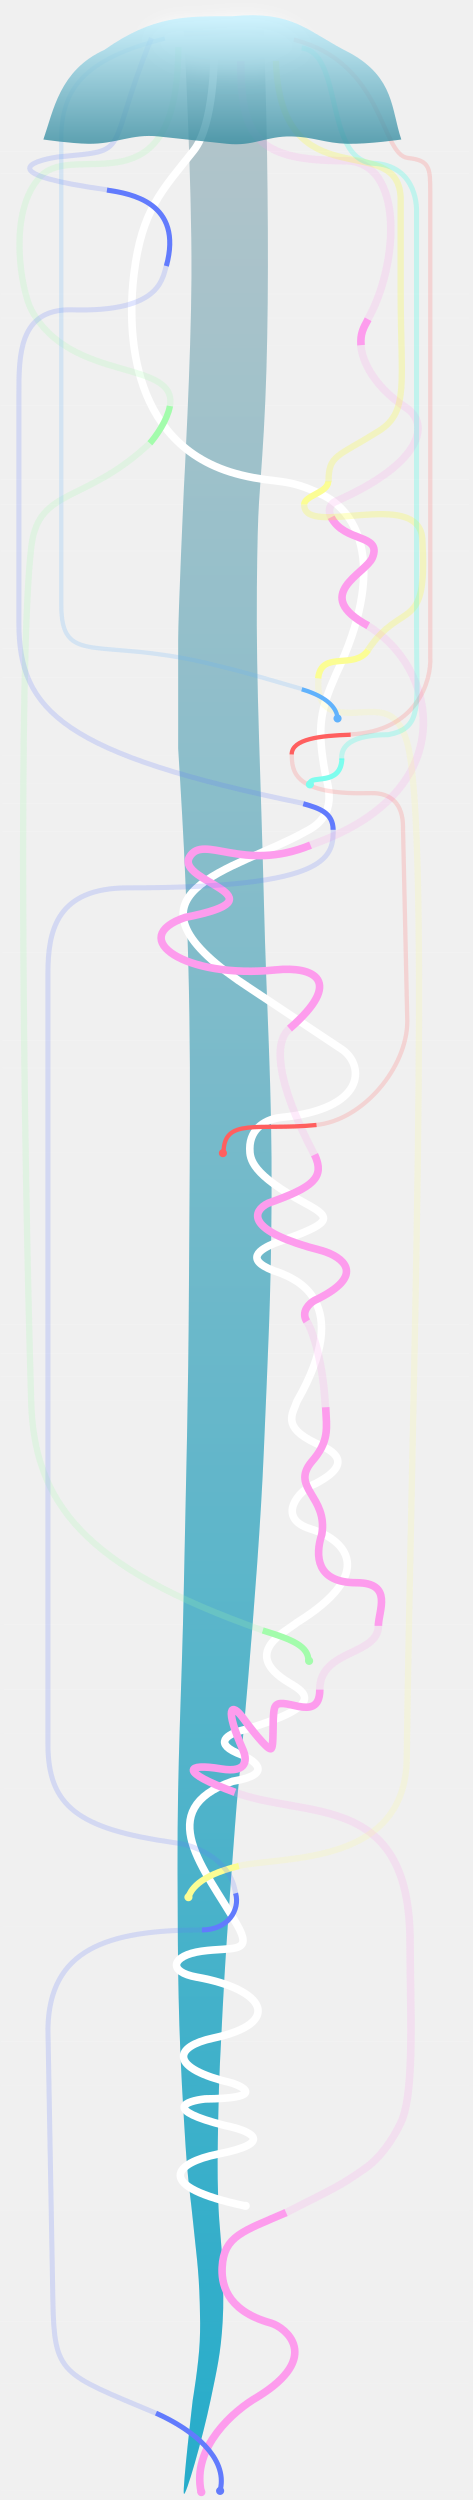
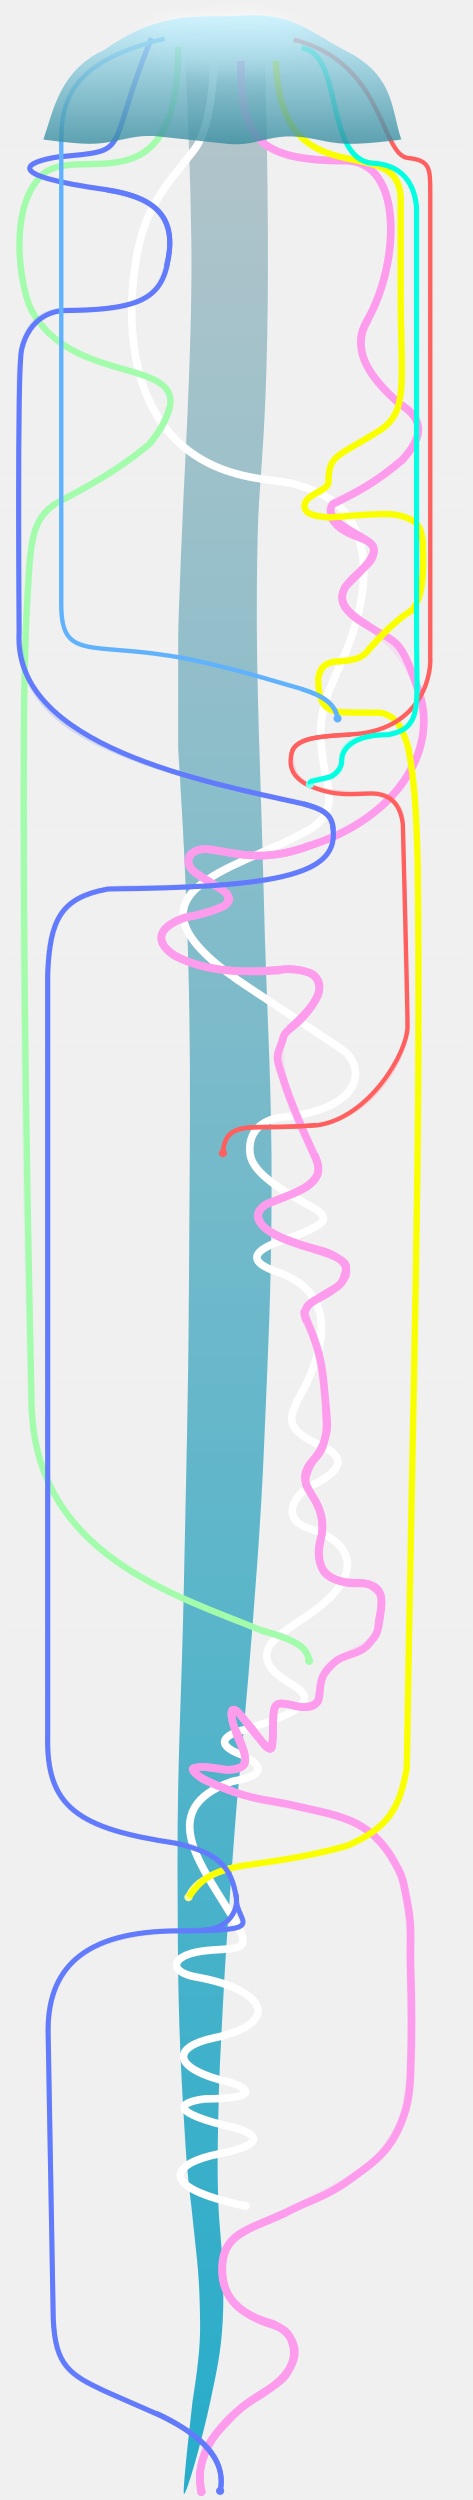
<svg xmlns="http://www.w3.org/2000/svg" width="1863" height="9858" viewBox="0 0 1863 9858" fill="none">
  <g id="medusa">
    <g id="LINEE SCENE">
      <path id="Vector 279" d="M2 596H1850" stroke="white" stroke-opacity="0.2" stroke-width="2" />
      <path id="Vector 296" d="M2 5222H1850" stroke="white" stroke-opacity="0.2" stroke-width="2" />
      <path id="Vector 306" d="M2 5337H1850" stroke="white" stroke-opacity="0.2" stroke-width="2" />
      <path id="Vector 309" d="M2 5428H1850" stroke="white" stroke-opacity="0.2" stroke-width="2" />
      <path id="Vector 312" d="M2 5524H1850" stroke="white" stroke-opacity="0.2" stroke-width="2" />
      <path id="Vector 297" d="M8 3088H1856" stroke="white" stroke-opacity="0.2" stroke-width="2" />
      <path id="Vector 298" d="M8 3169H1856" stroke="white" stroke-opacity="0.2" stroke-width="2" />
      <path id="Vector 300" d="M8 3279H1856" stroke="white" stroke-opacity="0.2" stroke-width="2" />
      <path id="Vector 301" d="M8 3755H1856" stroke="white" stroke-opacity="0.2" stroke-width="2" />
      <path id="Vector 303" d="M8 4103H1856" stroke="white" stroke-opacity="0.2" stroke-width="2" />
      <path id="Vector 305" d="M9 4211H1857" stroke="white" stroke-opacity="0.2" stroke-width="2" />
      <path id="Vector 308" d="M9 4546H1857" stroke="white" stroke-opacity="0.2" stroke-width="2" />
      <path id="Vector 285" d="M3 9822H1851" stroke="white" stroke-opacity="0.2" stroke-width="2" />
      <path id="Vector 288" d="M3 9400H1851" stroke="white" stroke-opacity="0.2" stroke-width="2" />
      <path id="Vector 294" d="M0 9155H1848" stroke="white" stroke-opacity="0.2" stroke-width="2" />
      <path id="Vector 299" d="M0 8718H1848" stroke="white" stroke-opacity="0.2" stroke-width="2" />
      <path id="Vector 302" d="M3 8222H1851" stroke="white" stroke-opacity="0.2" stroke-width="2" />
      <path id="Vector 304" d="M3 8050H1851" stroke="white" stroke-opacity="0.2" stroke-width="2" />
      <path id="Vector 307" d="M12 7598H1860" stroke="white" stroke-opacity="0.2" stroke-width="2" />
      <path id="Vector 310" d="M15 7051H1863" stroke="white" stroke-opacity="0.2" stroke-width="2" />
      <path id="Vector 311" d="M15 6834H1863" stroke="white" stroke-opacity="0.2" stroke-width="2" />
      <path id="Vector 313" d="M15 6663H1863" stroke="white" stroke-opacity="0.2" stroke-width="2" />
      <path id="Vector 314" d="M15 6405H1863" stroke="white" stroke-opacity="0.2" stroke-width="2" />
      <path id="Vector 281" d="M2 685H1850" stroke="white" stroke-opacity="0.2" stroke-width="2" />
      <path id="Vector 282" d="M2 1159H1850" stroke="white" stroke-opacity="0.2" stroke-width="2" />
      <path id="Vector 283" d="M2 1254H1850" stroke="white" stroke-opacity="0.2" stroke-width="2" />
      <path id="Vector 284" d="M2 1361H1850" stroke="white" stroke-opacity="0.2" stroke-width="2" />
      <path id="Vector 286" d="M2 1598H1850" stroke="white" stroke-opacity="0.2" stroke-width="2" />
      <path id="Vector 287" d="M2 1890H1850" stroke="white" stroke-opacity="0.2" stroke-width="2" />
      <path id="Vector 289" d="M2 1990H1850" stroke="white" stroke-opacity="0.2" stroke-width="2" />
      <path id="Vector 290" d="M2 2173H1850" stroke="white" stroke-opacity="0.2" stroke-width="2" />
      <path id="Vector 291" d="M9 2477H1857" stroke="white" stroke-opacity="0.2" stroke-width="2" />
      <path id="Vector 292" d="M9 2558H1857" stroke="white" stroke-opacity="0.2" stroke-width="2" />
      <path id="Vector 293" d="M8 2671H1856" stroke="white" stroke-opacity="0.2" stroke-width="2" />
      <path id="Vector 295" d="M8 2978H1856" stroke="white" stroke-opacity="0.2" stroke-width="2" />
      <path id="Vector 280" d="M2 596H1850" stroke="white" stroke-opacity="0.2" stroke-width="2" />
    </g>
-     <g id="BEN">
+     <g id="MAIN">
      <g id="Vector 80">
        <path d="M755.034 1088.31C756.86 709.399 725.055 120 725.055 120H1040.34C1040.34 120 1050.02 405.396 1052.83 588.572C1059.49 1021.39 1057.83 1395.84 1040.34 1697.14C1022.85 1998.44 1016.36 1944.42 1012.86 2321.56C1009.36 2698.7 1028.83 3067.57 1040.34 3545.46C1051.51 4008.89 1073.19 4267.96 1070.82 4731.95C1068.84 5118.98 1056.49 5335.44 1040.34 5721.04C1017.55 6265.33 933.414 7114.29 933.414 7114.29C933.414 7114.29 893.868 7605.46 877.951 7922.6C869.496 8091.07 863.376 8185.53 860.463 8354.81C858.3 8480.51 856.224 8551.42 860.463 8676.89C864.132 8785.48 875.071 8844.56 877.951 8953.25C880.045 9032.25 882.485 9077.29 877.951 9155.85C870.723 9281.08 854.484 9347.54 830.483 9463.38C798.533 9617.59 731.55 9848.84 725.055 9833.25C718.559 9817.67 760.031 9463.38 760.031 9463.38C760.031 9463.38 783.22 9325.74 787.512 9233.77C790.168 9176.88 789.258 9142.98 787.801 9088.72L787.512 9077.93C784.074 8948.38 772.746 8877.67 760.031 8750.65C752.854 8678.96 746.595 8639.75 740.045 8567.8C732.525 8485.2 730.245 8438.18 725.055 8354.81C701.918 7983.15 701.267 7767.11 700.162 7400.61L700.072 7370.91C698.734 6933.47 716.436 6689.04 725.055 6251.95C734.118 5792.35 742.539 5534.77 745.041 5074.81C748.725 4397.88 758.053 4015.3 725.055 3341.82C717.565 3188.96 702.57 2951.17 702.57 2951.17V2525.2C702.57 2418.18 725.055 1925.72 725.055 1925.72C725.055 1925.72 753.455 1416.23 755.034 1088.31Z" fill="url(#paint0_linear_615_419)" fill-opacity="0.8" />
        <path d="M755.034 1088.31C756.86 709.399 725.055 120 725.055 120H1040.34C1040.34 120 1050.02 405.396 1052.83 588.572C1059.49 1021.39 1057.83 1395.84 1040.34 1697.14C1022.85 1998.44 1016.36 1944.42 1012.86 2321.56C1009.36 2698.7 1028.83 3067.57 1040.34 3545.46C1051.51 4008.89 1073.19 4267.96 1070.82 4731.95C1068.84 5118.98 1056.49 5335.44 1040.34 5721.04C1017.55 6265.33 933.414 7114.29 933.414 7114.29C933.414 7114.29 893.868 7605.46 877.951 7922.6C869.496 8091.07 863.376 8185.53 860.463 8354.81C858.3 8480.51 856.224 8551.42 860.463 8676.89C864.132 8785.48 875.071 8844.56 877.951 8953.25C880.045 9032.25 882.485 9077.29 877.951 9155.85C870.723 9281.08 854.484 9347.54 830.483 9463.38C798.533 9617.59 731.55 9848.84 725.055 9833.25C718.559 9817.67 760.031 9463.38 760.031 9463.38C760.031 9463.38 783.22 9325.74 787.512 9233.77C790.168 9176.88 789.258 9142.98 787.801 9088.72L787.512 9077.93C784.074 8948.38 772.746 8877.67 760.031 8750.65C752.854 8678.96 746.595 8639.75 740.045 8567.8C732.525 8485.2 730.245 8438.18 725.055 8354.81C701.918 7983.15 701.267 7767.11 700.162 7400.61L700.072 7370.91C698.734 6933.47 716.436 6689.04 725.055 6251.95C734.118 5792.35 742.539 5534.77 745.041 5074.81C748.725 4397.88 758.053 4015.3 725.055 3341.82C717.565 3188.96 702.57 2951.17 702.57 2951.17V2525.2C702.57 2418.18 725.055 1925.72 725.055 1925.72C725.055 1925.72 753.455 1416.23 755.034 1088.31Z" fill="black" fill-opacity="0.2" />
      </g>
    </g>
    <g id="Vector 317" filter="url(#filter0_f_615_419)">
      <path d="M590.57 135.244C636.989 85.982 713.953 82.551 746.633 86.993C809.056 82.836 880.02 76.377 907.699 73.667C972.926 63.006 1045.92 78.109 1074.27 86.993C1136.69 97.654 1167.97 130.343 1175.81 145.355C1245.43 192.044 1192.81 229.144 1157.8 241.858C1120.18 251.049 1074.43 276.63 1056.26 288.271C979.428 304.08 843.174 294.858 784.65 288.271C697.816 272.096 648.094 242.93 634.088 230.37C574.464 198.386 580.233 153.626 590.57 135.244Z" fill="white" />
    </g>
-     <g id="BEN_2">
+     <g id="TIM">
      <circle id="Ellipse 28" cx="969" cy="8698" r="16" fill="white" />
-       <path id="tentacolobianco" d="M845 180C845 223.5 845 490.5 764 593C637.387 753.22 558.872 828 528 1082.5C508.632 1242.16 481 1758 950.5 1873C1099 1909.37 1126 1881.11 1271 1951C1416 2020.89 1525 2239.5 1325.5 2657.5C1263 2799 1249.1 2865.4 1281.5 3045C1290.34 3094 1340 3213 1206 3278.5C934.001 3433 395.999 3516.5 992 3901L1351.5 4140C1437.5 4203 1445.5 4373.3 1107.5 4406.5C1054.5 4411.71 985 4445.66 985 4529C985 4571.5 991.5 4630.5 1206 4746C1315.5 4804.96 1311 4823 1081 4903C1033 4923.5 943.501 4968.5 1107.5 5020.5C1159.67 5043.5 1399 5128.5 1171 5525.5C1155.33 5573.33 1107.5 5626 1245.5 5691C1284.5 5709.37 1419.5 5758 1245.5 5849.5C1174.67 5875.67 1087.5 5987 1225 6029C1362.5 6071 1489 6201 1171 6398C1130.67 6432 943.201 6517.5 1140 6635.5C1202.5 6672.97 1293 6723 965.5 6820C913 6832 833.2 6867.2 934 6912C1000.5 6937.33 1090.2 6995.2 917 7024C596 7136 808.5 7370.5 934 7588C1002.38 7706.5 917 7676.5 794.5 7694C676.62 7710.84 657 7775.35 777 7796.5C1046.5 7844 1119.4 7977.7 841 8036.5C684 8069.66 661.4 8154.9 917 8214.5C973.834 8234.33 1031.7 8274.5 808.5 8276.5C731.667 8285.17 639.9 8318.3 887.5 8381.5C977.834 8399.33 1098.7 8446.8 859.5 8494C688.5 8527.74 598.6 8620.5 967 8698.5" stroke="white" stroke-width="30" />
    </g>
+     <path id="tentacolobianco" d="M845 180C845 223.5 845 490.5 764 593C637.387 753.22 558.872 828 528 1082.5C508.632 1242.16 481 1758 950.5 1873C1099 1909.37 1126 1881.11 1271 1951C1416 2020.89 1525 2239.5 1325.5 2657.5C1263 2799 1249.1 2865.4 1281.5 3045C1290.34 3094 1340 3213 1206 3278.5C934.001 3433 395.999 3516.5 992 3901L1351.5 4140C1437.5 4203 1445.5 4373.3 1107.5 4406.5C1054.5 4411.71 985 4445.66 985 4529C985 4571.5 991.5 4630.5 1206 4746C1315.5 4804.96 1311 4823 1081 4903C1033 4923.5 943.501 4968.5 1107.5 5020.5C1159.67 5043.5 1399 5128.5 1171 5525.5C1155.33 5573.33 1107.5 5626 1245.5 5691C1284.5 5709.37 1419.5 5758 1245.5 5849.5C1174.67 5875.67 1087.5 5987 1225 6029C1362.5 6071 1489 6201 1171 6398C1130.67 6432 943.201 6517.5 1140 6635.5C1202.5 6672.97 1293 6723 965.5 6820C913 6832 833.2 6867.2 934 6912C1000.5 6937.33 1090.2 6995.2 917 7024C596 7136 808.5 7370.5 934 7588C1002.38 7706.5 917 7676.5 794.5 7694C676.62 7710.84 657 7775.35 777 7796.5C1046.5 7844 1119.4 7977.7 841 8036.5C684 8069.66 661.4 8154.9 917 8214.5C973.834 8234.33 1031.7 8274.5 808.5 8276.5C731.667 8285.17 639.9 8318.3 887.5 8381.5C977.834 8399.33 1098.7 8446.8 859.5 8494C688.5 8527.74 598.6 8620.5 967 8698.5" stroke="white" stroke-width="30" />
    <g id="EMILY">
      <path id="Vector 241" d="M1208.5 5208.5C1233.83 5245 1276 5380.5 1283 5551" stroke="#FD9CED" stroke-opacity="0.2" stroke-width="30" />
      <path id="Vector 238" d="M1423 1354.5C1422 1399.5 1456.5 1513.3 1602.5 1608.5C1692.5 1667.17 1674.4 1823.2 1322 1978C1307.67 1984 1285.3 2006.8 1310.5 2050" stroke="#FD9CED" stroke-opacity="0.2" stroke-width="30" />
      <path id="Vector 240" d="M1147.5 4052C1081.83 4096.17 1077.5 4246.5 1241.5 4557" stroke="#FD9CED" stroke-opacity="0.2" stroke-width="30" />
      <path id="Vector 237" d="M949.5 240C949.5 539.5 1008.5 633.5 1359.49 633.5C1595.95 633.5 1574.5 1044 1448 1263.5" stroke="#FD9CED" stroke-opacity="0.2" stroke-width="30" />
      <path id="Vector 242" d="M1260.84 6663.2C1260.84 6497.43 1504.65 6531.49 1491.84 6399.7" stroke="#FD9CED" stroke-opacity="0.2" stroke-width="30" />
      <path id="Vector 239" d="M1441.5 2462.5C1723.5 2621.5 1840 3126.5 1213.5 3336" stroke="#FD9CED" stroke-opacity="0.2" stroke-width="30" />
      <path id="Vector 243" d="M922.5 7066.5C1216.5 7175 1617 7061.5 1617 7660.5C1617 7897.5 1635.8 8227.4 1587 8355C1571.5 8394.17 1517.5 8497 1438.5 8551.5C1338 8620.83 1335.5 8619.5 1122.5 8727.5" stroke="#FD9CED" stroke-opacity="0.2" stroke-width="30" />
      <path id="Vector 215" d="M1423.61 1361C1420.1 1316.5 1432.11 1294.5 1451.61 1259" stroke="#FD9CED" stroke-width="30" />
      <path id="Vector 218" d="M1306 2039.5C1357.81 2140.94 1507 2103.63 1468.82 2198.39C1443 2262.5 1222.64 2344.75 1452 2467.5" stroke="#FD9CED" stroke-width="30" />
      <path id="Vector 223" d="M1224.5 3332.5C956.494 3443 802.057 3286.53 747.496 3379C688.496 3479 1141.49 3537 729.996 3617.5C494.496 3698 729.994 3861.64 1086.99 3824.5C1238.62 3808.72 1359.5 3867 1141.49 4056" stroke="#FD9CED" stroke-width="30" />
      <path id="Vector 225" d="M1240.3 4553C1283 4644 1234.9 4681.7 1057.3 4744.5C997.8 4773.67 957.2 4852 1270.8 4932C1349.13 4955.33 1452.7 5027.2 1240.3 5128C1219.97 5139.5 1185.4 5172.1 1209.8 5210.5" stroke="#FD9CED" stroke-width="30" />
      <path id="Vector 226" d="M1284.23 5549C1288 5631 1300.53 5682.98 1227.5 5765.5C1145 5867.5 1293.5 5901 1269 6050C1241.5 6135.5 1246.84 6241 1405.5 6241C1552.5 6241 1492 6353 1492 6411" stroke="#FD9CED" stroke-width="30" />
      <path id="Vector 228" d="M1261 6662.5C1261 6806.5 1100.1 6671.5 1082.5 6735.5C1071.5 6775.5 1082.7 6894 1067.5 6896C1052.3 6898 984.165 6810.33 958.998 6775.5C911.675 6710 883.398 6731.2 958.998 6902C971.331 6930.83 983.501 6994 871 6975C731.999 6951.52 702.9 6985.9 926.5 7067.5" stroke="#FD9CED" stroke-width="30" />
      <path id="Vector 231" d="M1128 8724.5C959.004 8798.5 882.004 8816 876.003 8941C873.438 8994.42 883.003 9109.3 1069 9160.5C1125.17 9177.67 1273.5 9293.5 1015 9452C924.668 9503.17 753.901 9649.9 793.501 9827.5" stroke="#FD9CED" stroke-width="30" />
      <circle id="Ellipse 27" cx="794" cy="9827" r="16" fill="#FD9CED" />
    </g>
-     <g id="BEN_3">
+     <path id="true-emily" d="M949.503 240C949.503 539.5 1008.5 633.5 1359.5 633.5C1595.95 633.5 1574.5 1044 1448 1263.5C1371.09 1402.06 1492 1514 1572.5 1590.5C1691.9 1661.9 1654 1738 1586.5 1813.5C1486.65 1896.08 1426.09 1933.18 1312.5 1987.5C1265.64 2053.49 1426 2106.5 1462.5 2143.5C1499 2180.5 1441 2234 1360.5 2315C1332 2375.27 1360.17 2408.83 1452.5 2468.5C1567.37 2543.55 1574 2502.5 1652.5 2730C1731 2957.5 1561 3226.5 1225.5 3333.5C1167.33 3355.13 1088.48 3374.64 1017.5 3374C927.386 3373.19 847.524 3348.5 812.003 3348.5C781.021 3348.5 755.709 3360.11 747.501 3374C738.885 3388.58 745.001 3422 766.003 3438L831.507 3480C831.507 3480 867.418 3500.38 891.007 3522.5C914.595 3544.62 886.007 3572 886.007 3572C825.087 3596.59 790.277 3606.8 728.507 3619C728.507 3619 639.899 3646.35 637.007 3693.5C634.115 3740.65 694.507 3772.5 694.507 3772.5C768.674 3805.39 812.445 3817.71 895.507 3827C976.278 3832.33 1021.14 3832.01 1100.01 3827C1151 3808.5 1230.99 3837.5 1232.5 3841.5C1240.5 3842 1269.69 3885.44 1254.5 3922.5C1226.68 3985.94 1177.31 4030.57 1145.01 4056C1112.7 4081.43 1119.86 4088.72 1110.5 4113C1087.16 4173.52 1086.5 4164 1124.5 4278.5C1162.5 4393 1240 4553.5 1250.5 4582.5C1261 4611.5 1259.5 4643 1216 4675.5C1172.5 4708 1065.5 4737 1040.5 4756C1015.5 4775 1019 4798.5 1019 4798.5C1019 4798.5 1024 4829 1055 4851C1086 4873 1122 4889.5 1186 4910C1250 4930.5 1297 4942 1334.5 4962.5C1372 4983 1365.5 4996 1364.5 5004C1363.5 5012 1352.5 5054.5 1340 5066C1327.5 5077.5 1282 5099.9 1247 5124C1212 5148.1 1213.5 5143.5 1205.5 5164C1197.5 5184.5 1188.5 5151 1232 5261C1275.5 5371 1274 5438.5 1285.5 5547.5C1297 5656.5 1285.5 5642 1278 5685.5C1270.5 5729 1236 5756.5 1232 5763.5C1228 5770.5 1190.5 5830.5 1211.5 5865.5C1232.5 5900.5 1255.27 5928.41 1265 5975C1270.56 6001.62 1272 6021.5 1269.5 6044.5C1267 6067.5 1258 6102.5 1258 6119C1258 6135.5 1261 6182.5 1282.5 6204C1304 6225.5 1331 6233 1359 6240C1387 6247 1434.5 6240 1452 6247C1469.5 6254 1496 6272.5 1502 6295C1508 6317.5 1501 6369 1493.5 6409C1486 6449 1476.61 6454.09 1458 6478C1418.96 6528.15 1355.5 6520 1316 6557.5C1276.5 6595 1266.5 6613.5 1261.5 6663.5C1256.5 6713.5 1255.5 6706.5 1250.5 6712.5C1245.5 6718.5 1222.5 6732 1190 6731C1157.5 6730 1145 6719.5 1111 6717.5C1077 6715.5 1078.5 6755.5 1077.5 6769.5C1076.5 6783.5 1078.23 6896 1066 6896C1053.77 6896 1043 6882 1038 6875.5C1033 6869 993.379 6812.06 959 6776.5C945.274 6762.3 936.5 6744 922.5 6741.5C917.094 6740.53 912.157 6748.28 912.5 6760C913.045 6778.63 921.5 6805 921.5 6805C921.5 6805 959 6883 965 6919.5C971 6956 961.747 6958 959 6962.5C956.253 6967 928.5 6976.5 903 6979C877.5 6981.5 818.5 6964.39 786 6968C753.5 6971.61 759 6974.5 760 6979C761 6983.5 785 7008.5 807.5 7019.5C830 7030.5 879.157 7051.08 926.5 7067.5C1019.3 7099.69 1080.65 7099.9 1176 7123.5C1258.7 7143.97 1309.5 7149.5 1382.5 7180C1455.5 7210.5 1512.63 7265.13 1558.5 7348.5C1589.43 7404.72 1587.5 7404.5 1607 7505.5C1626.5 7606.5 1616.09 7659.32 1619 7758C1623.76 7919.41 1624.5 8011 1619 8171.5C1615.92 8261.33 1606.36 8319.33 1570.5 8396.5C1524.5 8495.5 1457.7 8537.56 1382.5 8592.5C1286 8663 1226.78 8672.96 1127 8724.5C1043.82 8767.46 960 8784.5 914 8834.5C877.916 8873.72 874.418 8920 877.5 8966C883.743 9059.17 935.619 9110.59 1029 9151C1081 9173.5 1128.5 9174.5 1147 9224C1165.36 9273.12 1162.5 9304 1132.5 9357.5C1102.5 9411 990.016 9447.51 918 9526C866.959 9581.63 829 9610.5 804.5 9682.5C785.483 9738.39 783.735 9776.09 797.5 9833.5" stroke="#FD9CED" stroke-width="30" />
+     <g id="BEN">
      <path id="Vector 258" d="M597.501 1741C341 1988 153 1919 124.001 2152C69.856 2587.04 92 4495.33 123 5528.5C134.852 5923.5 327.202 6180.2 1036 6429" stroke="#A3FCAC" stroke-opacity="0.2" stroke-width="25" />
      <path id="Vector 257" d="M703 185C703 847.5 299.003 554.5 162.502 693C26.001 831.5 84 1147.5 123.5 1221.5C279.457 1513.67 707.501 1412.5 669.501 1605.5" stroke="#A3FCAC" stroke-opacity="0.2" stroke-width="25" />
      <path id="Vector 216" d="M590.957 1747.79C613.126 1722.7 659.963 1658.21 669.954 1601" stroke="#A3FCAC" stroke-width="25" />
      <path id="Vector 279_2" d="M1036 6429.2C1156.85 6466.2 1216.35 6492.2 1216.35 6549.7" stroke="#A3FCAC" stroke-width="25" />
      <circle id="Ellipse 30" cx="1218.84" cy="6549.2" r="16" fill="#A3FCAC" />
    </g>
+     <path id="true-ben" d="M703 185C703 847.5 299.003 554.5 162.502 693C26.001 831.5 84 1147.5 123.5 1221.5C279.457 1513.67 707.501 1412.5 669.501 1605.5C650.167 1665.9 631.892 1697.25 590.5 1750C463.394 1855.22 339 1922.5 216 1988C142.112 2040.47 127.436 2101.17 116 2226.5C99.952 2468.19 97.7 2577.71 95 2768C88.17 3866.21 112.5 4933.5 124.5 5534.5C136.5 6135.5 694.5 6289.5 1036.5 6431.5C1182.27 6471.34 1207.59 6497.98 1220 6548" stroke="#A3FCAC" stroke-width="25" />
    <g id="DEN">
      <path id="Vector 260" d="M1451.5 2562.5C1587 2358.5 1687.5 2507.5 1665.5 2127C1653.48 1919.06 1199.5 2123.5 1199.5 1990.5" stroke="#FAFF00" stroke-opacity="0.2" stroke-width="25" />
      <path id="Vector 259" d="M938.5 7358C1124.67 7318.33 1604 7358 1604 6926C1619.83 5654 1704.4 3247.95 1604 2923.5C1563 2791 1499 2805 1387 2811C1339.67 2808.5 1243 2817.5 1256 2672.5" stroke="#FBFD94" stroke-opacity="0.2" stroke-width="25" />
      <path id="Vector 280_2" d="M1294.2 1899C1294.2 1942 1199.2 1954.5 1199.2 1990" stroke="#FBFD94" stroke-width="25" />
      <path id="Vector 281_2" d="M1254.5 2675C1267 2561 1397.5 2644.5 1452 2563" stroke="#FBFD94" stroke-width="25" />
      <path id="Vector 282_2" d="M742.998 7480.44C751.001 7457.82 776.996 7397.58 941.997 7358.08" stroke="#FBFD94" stroke-width="25" />
      <path id="Vector 261" d="M1295.5 1901C1295.5 1792 1327.84 1803.86 1494.5 1699C1614.5 1623.5 1580 1507 1580 1156.5V960.5V789.5C1580 499.5 1105.5 806 1088 240" stroke="#FAFF00" stroke-opacity="0.2" stroke-width="25" />
      <circle id="Ellipse 254" cx="743" cy="7481" r="16" fill="#FBFD94" />
    </g>
+     <path id="true-den" d="M1088 240C1105.5 806 1580 499.5 1580 789.5V960.5V1156.5C1580 1507 1614.5 1623.5 1494.5 1699C1327.84 1803.86 1295.5 1792 1295.5 1901C1294 1935.5 1209 1945 1201 1991.5C1193 2038 1281.5 2036.5 1298 2040.5C1503.89 2023.63 1536.73 2024.99 1568 2031C1655.52 2051.66 1659.54 2082.44 1667.5 2137C1672.69 2305.22 1660.69 2355.23 1626 2405.5C1553.8 2445 1452.5 2564 1452.5 2564C1428.17 2593.86 1401.87 2605.38 1315 2609.5C1274.27 2619.51 1263.56 2636.42 1254.5 2676C1257.2 2772.25 1278.04 2796.49 1336.5 2807.5C1378.57 2810.07 1421.3 2810.32 1502 2810.5C1562.41 2825.5 1583.01 2861.55 1609.5 2947.5C1634.82 3080.89 1641.2 3188.29 1647 3403C1660.53 4523.51 1628 5464.5 1604 6973C1574.27 7136.97 1528.35 7207.77 1369.5 7278C1212.74 7321.75 1088.5 7337.5 939 7360C836.367 7382.23 793.315 7408.49 744 7481.5" stroke="#FAFF00" stroke-width="25" />
    <g id="EZRA">
      <path id="Vector 318" d="M659.5 1036.5C639.5 1085.5 652.401 1234.7 276.001 1221.5C74.498 1221.5 74.501 1400 74.5 1555.5V2457.5C74.498 2804 248.5 2974 1202.5 3169.5" stroke="#627BFD" stroke-opacity="0.2" stroke-width="20" />
      <path id="Vector 319" d="M1314 3262.5C1314 3375.5 1319.5 3501 505 3501C225.637 3501 189 3665 189 3838.5V6876.5C189 7123 307.4 7212 686.999 7266C760.332 7273.67 911.499 7325.3 929.499 7470.5" stroke="#627BFD" stroke-opacity="0.2" stroke-width="20" />
      <path id="Vector 283_2" d="M421.719 749.449C516.504 763.5 724.004 799 656.004 1049" stroke="#627BFD" stroke-width="20" />
      <path id="Vector 284_2" d="M1196 3169.4C1260 3187 1313.5 3205.5 1313.5 3272" stroke="#627BFD" stroke-width="20" />
      <path id="Vector 285_2" d="M796.556 7610.15C898.505 7610.15 947.503 7531.5 929.007 7465.5" stroke="#627BFD" stroke-width="20" />
      <path id="Vector 286_2" d="M615 9515.5C764 9582 897 9692 869 9816.5" stroke="#627BFD" stroke-width="20" />
      <path id="Vector 320" d="M597 150C408 619 529 590 226.999 619C111.165 636.833 -13.603 688.6 425.997 749" stroke="#627BFD" stroke-opacity="0.2" stroke-width="20" />
      <path id="Vector 272" d="M799.5 7610C415 7610 195.4 7689.3 189 7998.5L208.5 9071.5C214 9365.5 240 9358 615 9516" stroke="#627BFD" stroke-opacity="0.2" stroke-width="20" />
      <circle id="Ellipse 255" cx="868" cy="9822" r="16" fill="#627BFC" />
    </g>
+     <path id="true-ezra" d="M596.998 150C407.998 619 528.998 590 226.997 619C111.163 636.833 -13.605 688.6 425.995 749C632.354 786.593 698.498 864 658.498 1048C626.416 1189.81 522.245 1222.27 243.498 1225C154.542 1235.25 104.499 1299.5 85.498 1376C66.497 1452.5 75.498 2491 75.498 2491C45.5 2944 817 3085 1196 3170C1288.11 3194.76 1311.03 3219.04 1314 3276C1331.18 3456.82 1062.5 3499 425.5 3505.5C238.399 3540.22 197.532 3624.86 188 3840.5V6839.5C180.208 7126.7 307.57 7210.42 691.5 7268C858.484 7307.13 911.219 7354.13 932 7484C929.196 7585.32 1076.5 7614 701.5 7614C326.5 7614 182.866 7764.88 190 8023.5L210 9145.5C218.484 9327.1 273 9363 413 9428.5L631 9524.5C837.295 9624.77 884 9713 869.5 9820.5" stroke="#627BFD" stroke-width="20" />
    <g id="CONNIE">
      <path id="Vector 275" d="M1150.5 2972.5C1150.5 3043.5 1158 3136.17 1463 3127.5C1543 3125.22 1589 3172.5 1589 3259L1606 4027C1606 4208 1431 4419.2 1245 4436" stroke="#FF5F5F" stroke-opacity="0.2" stroke-width="17" />
      <path id="Vector 287_2" d="M1382.72 2897.12C1261.23 2900.8 1150.79 2914.1 1150.16 2974.86" stroke="#FF5F5F" stroke-width="17" />
      <path id="Vector 288_2" d="M1248 4436C1016 4459 881.504 4404.5 881.504 4546" stroke="#FF5F5F" stroke-width="17" />
      <path id="Vector 274" d="M1158.5 156.5C1517.5 246.5 1499.84 611.149 1609 623.001C1696.5 632.501 1696.5 663.501 1696.5 759.001V2270.5V2590.5C1702 2681.33 1645.8 2885.6 1379 2896" stroke="#FF5F5F" stroke-opacity="0.2" stroke-width="17" />
      <circle id="Ellipse 256" cx="879" cy="4547" r="16" fill="#FF5F5F" />
    </g>
+     <path id="true-connie" d="M1158.5 156.5C1517.5 246.5 1499.84 611.149 1609 623.001C1696.5 632.501 1696.5 663.501 1696.5 759.001V2270.5V2590.5C1702 2681.33 1645.8 2885.6 1379 2896C1379 2896 1265.5 2903.5 1227 2912C1188.5 2920.5 1156.5 2939.5 1149.5 2971.5C1142.5 3003.5 1135 3064.5 1231 3103C1327 3141.5 1389.5 3130.58 1457.5 3129C1525.5 3127.42 1577 3157.54 1588.5 3249.5C1588.5 3249.5 1607 3948.5 1607 4048.5C1607 4148.5 1457 4407.5 1250 4437.5C1156.41 4443.45 1103.97 4445.22 1010.5 4445.5C925.385 4444.83 883.5 4470.5 878 4548" stroke="#FF5F5F" stroke-width="17" />
    <g id="GEORGE">
      <path id="Vector 321" d="M1348.12 2990.68C1345.12 3103.18 1222.62 3053.68 1222.62 3089.39" stroke="#7EFDEE" stroke-width="20" />
      <path id="Vector 276" d="M1347.5 2995.5C1344.67 2963.17 1353.5 2897 1531.5 2897C1668.5 2870.5 1642.5 2782.2 1642.5 2519V836C1642.5 836 1653.5 650 1466.5 643.5C1279.5 623 1352.5 207 1189.5 189.5" stroke="#02FFE1" stroke-opacity="0.2" stroke-width="20" />
      <circle id="Ellipse 257" cx="1222" cy="3093" r="16" fill="#7EFDEE" />
    </g>
+     <path id="true-george" d="M1189.5 189.5C1352.5 207 1279.5 623 1466.5 643.5C1653.5 650 1642.5 836 1642.5 836V2519C1642.5 2782.2 1668.5 2870.5 1531.5 2897C1353.5 2897 1347.5 2985.5 1347.5 2995.5C1347.5 3005.5 1349.5 3033 1307.5 3061C1277 3071 1230.5 3080 1227 3081.5C1223.5 3083 1221 3088.5 1222.5 3092" stroke="#02FFE1" stroke-width="20" />
    <g id="HOLLY">
      <path id="Vector 277" d="M1190 2718C1297.5 2749.5 1330.5 2797.5 1330.5 2833.5" stroke="#61B2FC" stroke-width="17" />
      <path id="Vector 278" d="M1194 2718C1035 2672.5 982 2654.17 821.5 2616C377.5 2510.4 241.5 2632 241.5 2381.5V549C241.5 356 324 233.2 650 152" stroke="#61B2FC" stroke-opacity="0.2" stroke-width="17" />
      <circle id="Ellipse 258" cx="1331" cy="2833" r="16" fill="#61B2FC" />
    </g>
+     <path id="true-holly" d="M650 152C324 233.2 241.5 356 241.5 549V2381.5C241.5 2632 377.5 2510.4 821.5 2616C982 2654.17 1035 2672.5 1194 2718C1283.12 2747.71 1316.77 2772.89 1332.5 2835" stroke="#61B2FC" stroke-width="17" />
    <path id="Ellipse 259" d="M1582.5 550.122C1542.5 432.623 1556.5 307.623 1382.01 210.004C1211.5 125.123 1160.5 40.123 914 64.122C732.459 64.122 606 59.947 411.5 196.623C234.5 277.123 210.5 437.123 171 550.122C171 550.122 278.269 565.771 347.5 567C456.249 568.93 519.058 526.675 624.5 538C729.942 549.325 789.058 555.675 894.5 567C999.942 578.325 1048.68 536.294 1148.5 538C1235.34 539.484 1282.17 564.92 1369 567C1452.61 569.003 1582.5 550.122 1582.5 550.122Z" fill="url(#paint1_linear_615_419)" fill-opacity="0.8" />
  </g>
  <defs>
    <filter id="filter0_f_615_419" x="514" y="0" width="766" height="367" filterUnits="userSpaceOnUse" color-interpolation-filters="sRGB">
      <feFlood flood-opacity="0" result="BackgroundImageFix" />
      <feBlend mode="normal" in="SourceGraphic" in2="BackgroundImageFix" result="shape" />
      <feGaussianBlur stdDeviation="35" result="effect1_foregroundBlur_615_419" />
    </filter>
    <linearGradient id="paint0_linear_615_419" x1="885.5" y1="120" x2="885.5" y2="9834" gradientUnits="userSpaceOnUse">
      <stop stop-color="#E2F8FF" />
      <stop offset="1" stop-color="#00D1FF" />
      <stop offset="1" stop-color="#16CFF7" />
    </linearGradient>
    <linearGradient id="paint1_linear_615_419" x1="898" y1="69.123" x2="898.5" y2="677.123" gradientUnits="userSpaceOnUse">
      <stop stop-color="#C4F1FF" />
      <stop offset="1" stop-color="#19778C" />
    </linearGradient>
  </defs>
</svg>
